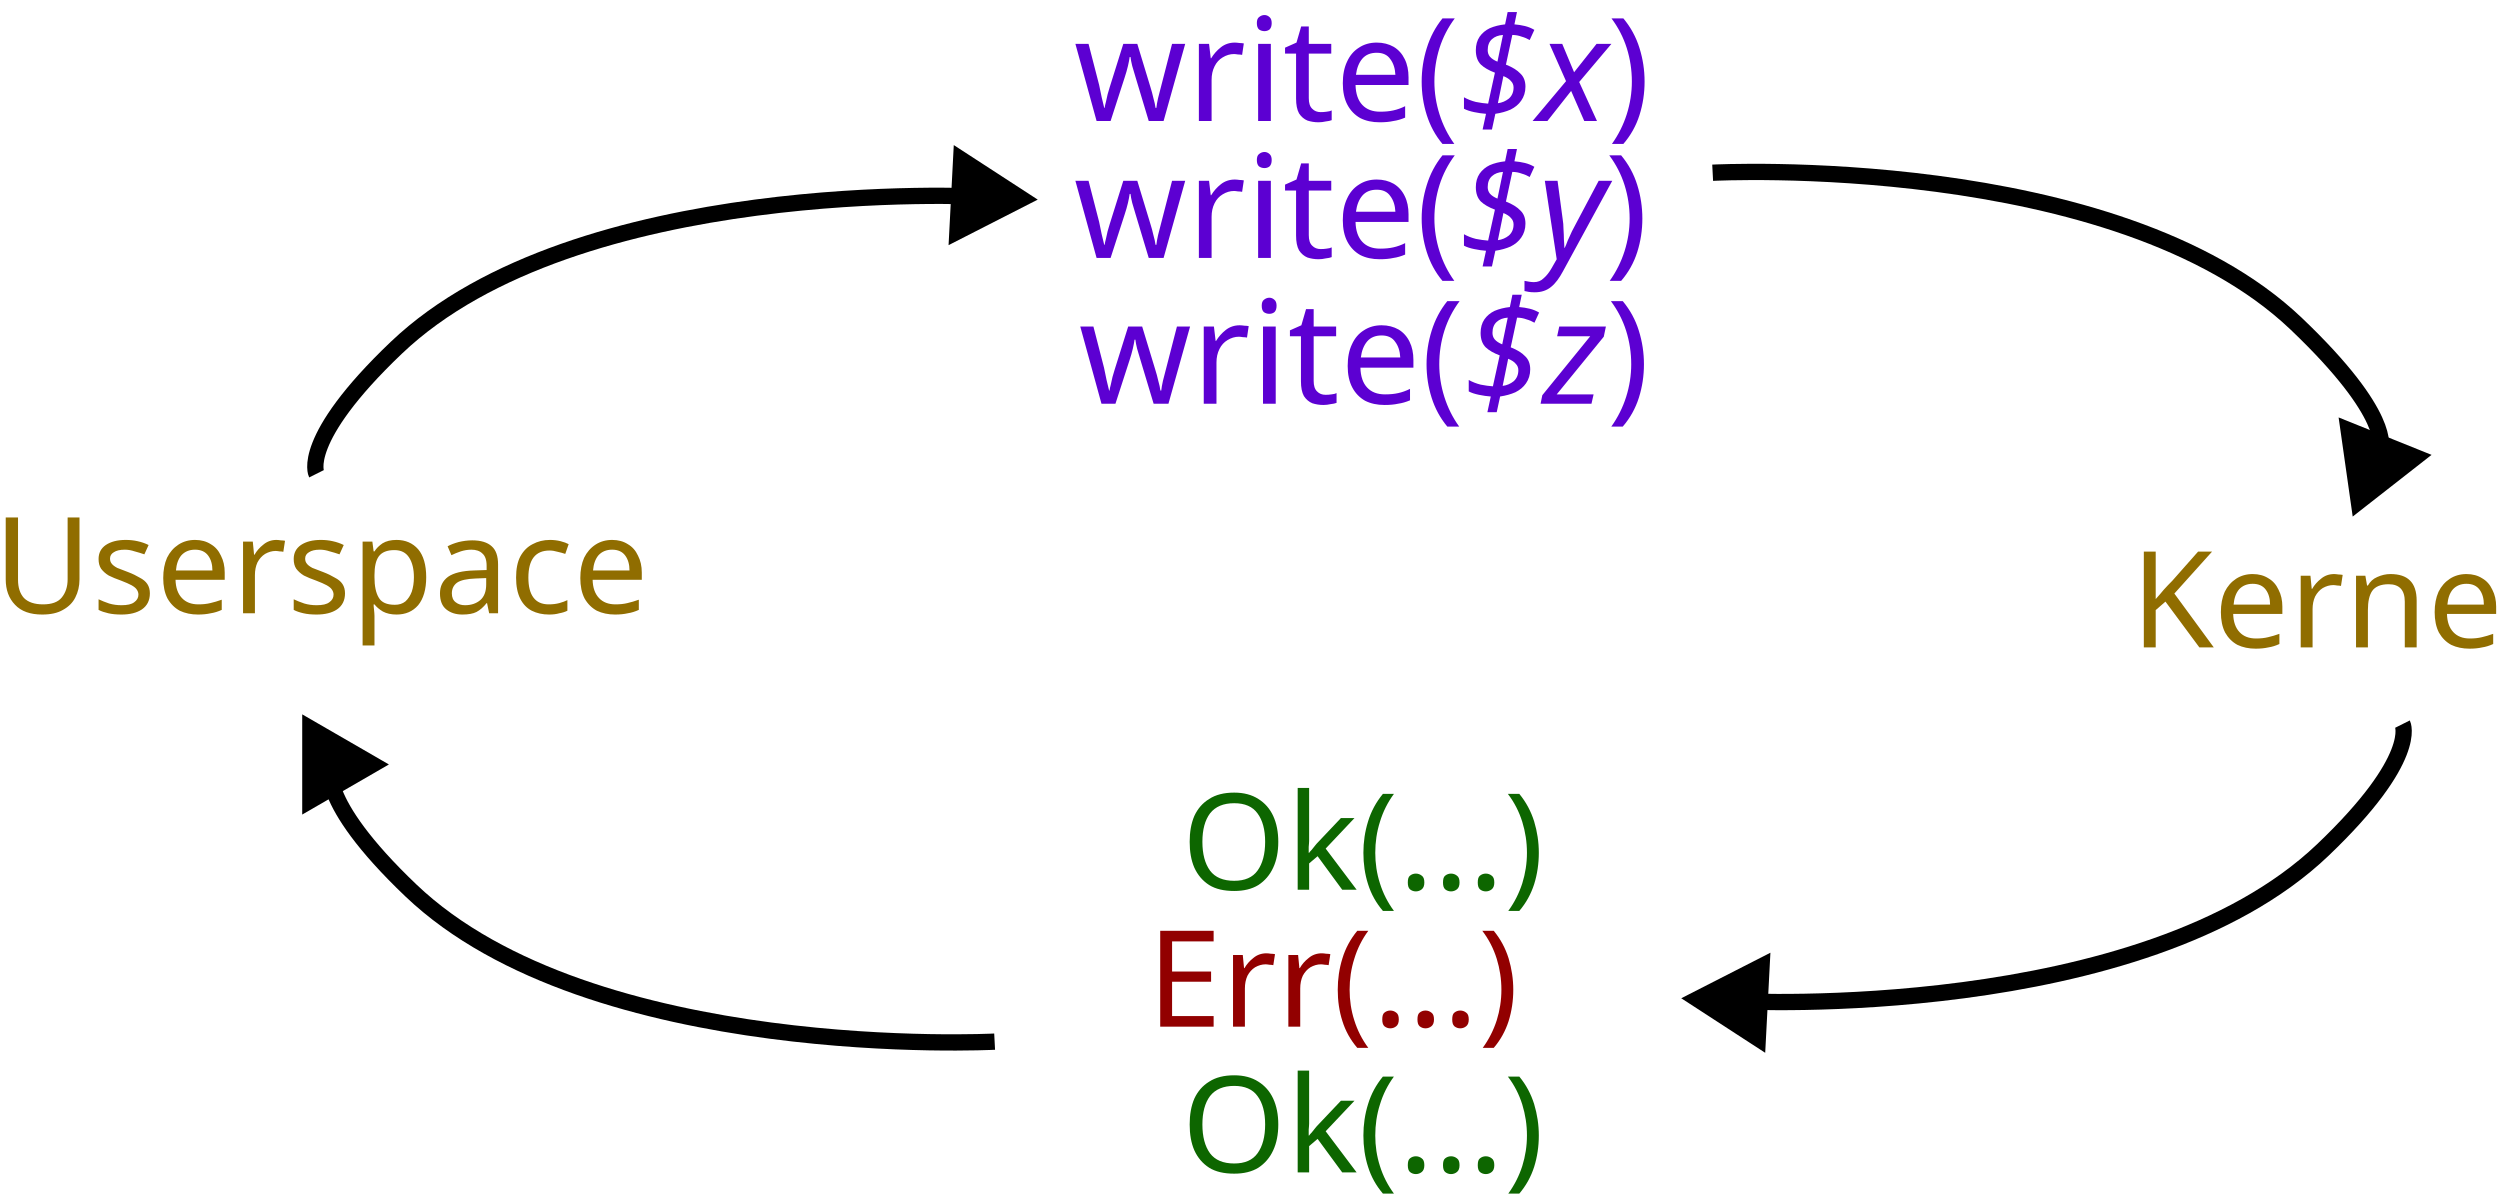
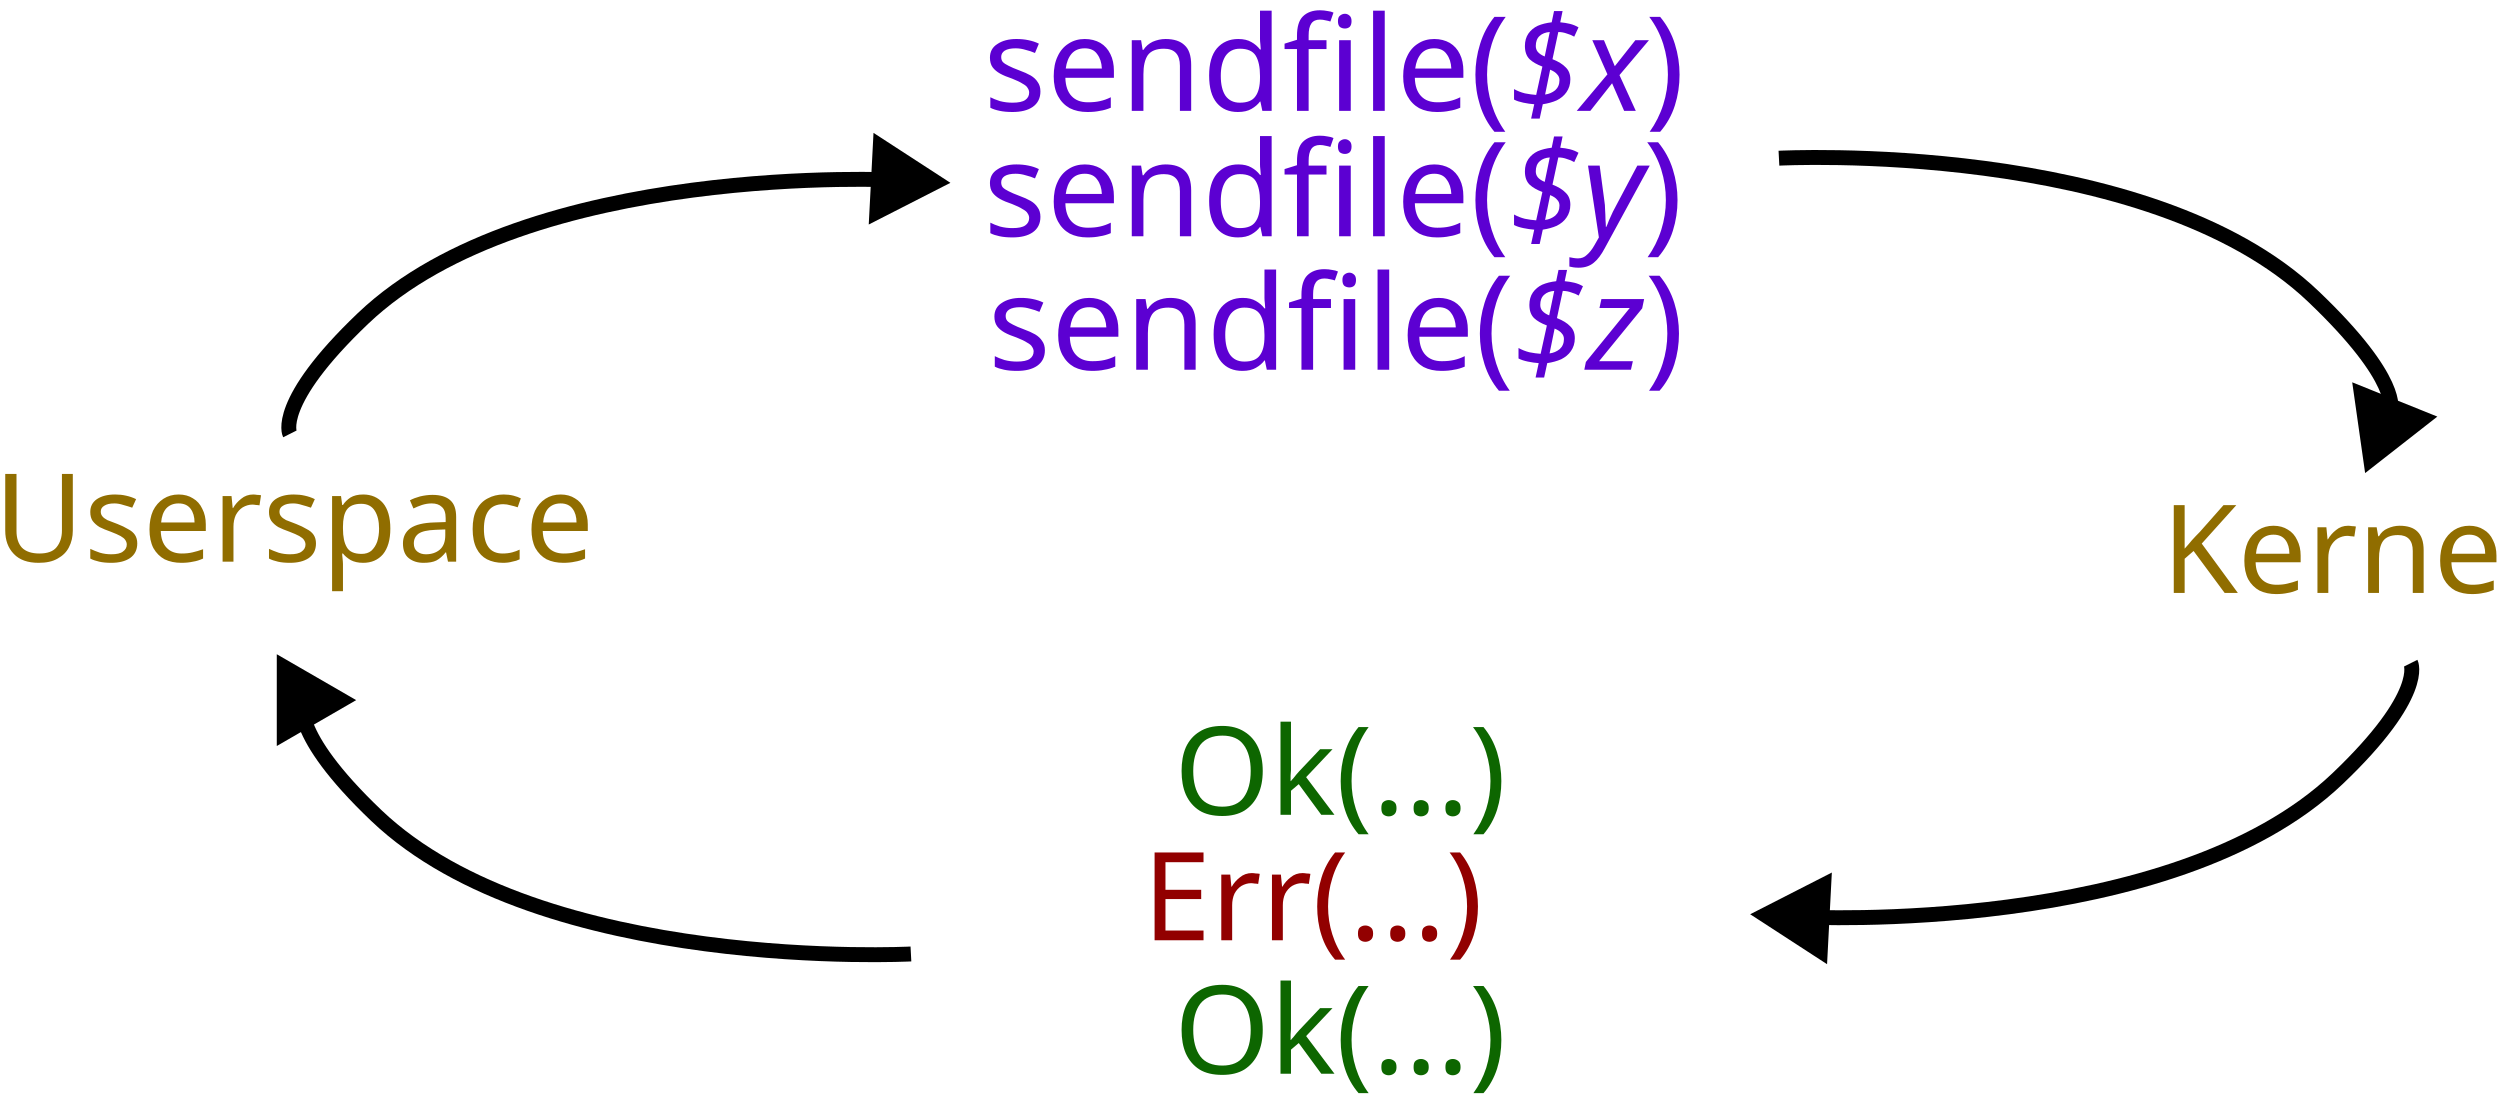
- <svg xmlns="http://www.w3.org/2000/svg" width="92.134mm" height="44mm" viewBox="0 0 92.134 44" version="1.1" id="svg1">
+ <svg xmlns="http://www.w3.org/2000/svg" width="100.6mm" height="44mm" viewBox="0 0 100.6 44" version="1.1" id="svg1">
  <defs id="defs1">
+     <marker style="overflow:visible" id="Triangle" refX="0" refY="0" orient="auto-start-reverse" markerWidth="1" markerHeight="1" viewBox="0 0 1 1" preserveAspectRatio="xMidYMid">
+       <path transform="scale(0.5)" style="fill:context-stroke;fill-rule:evenodd;stroke:context-stroke;stroke-width:1pt" d="M 5.77,0 -2.88,5 V -5 Z" id="path135" />
+     </marker>
+     <marker style="overflow:visible" id="Triangle-0-0" refX="0" refY="0" orient="0" markerWidth="1" markerHeight="1" viewBox="0 0 1 1" preserveAspectRatio="xMidYMid">
+       <path style="fill:context-stroke;fill-rule:evenodd;stroke:context-stroke;stroke-width:0.5pt" d="M 2.885,0 -1.44,2.5 v -5 z" id="path135-6-6" />
+     </marker>
+     <marker style="overflow:visible" id="Triangle-0-0-0" refX="0" refY="0" orient="auto-start-reverse" markerWidth="1" markerHeight="1" viewBox="0 0 1 1" preserveAspectRatio="xMidYMid">
+       <path transform="scale(0.5)" style="fill:context-stroke;fill-rule:evenodd;stroke:context-stroke;stroke-width:1pt" d="M 5.77,0 -2.88,5 V -5 Z" id="path135-6-6-9" />
+     </marker>
+     <marker style="overflow:visible" id="Triangle-0-0-5" refX="-1" refY="0" orient="auto" markerWidth="1" markerHeight="1" viewBox="0 0 1 1" preserveAspectRatio="xMidYMid">
+       <path style="fill:context-stroke;fill-rule:evenodd;stroke:context-stroke;stroke-width:0.5pt" d="M 2.885,0 -1.44,2.5 v -5 z" id="path135-6-6-97" />
+     </marker>
    <marker style="overflow:visible" id="Triangle-6" refX="0" refY="0" orient="auto-start-reverse" markerWidth="1" markerHeight="1" viewBox="0 0 1 1" preserveAspectRatio="xMidYMid">
      <path transform="scale(0.5)" style="fill:context-stroke;fill-rule:evenodd;stroke:context-stroke;stroke-width:1pt" d="M 5.77,0 -2.88,5 V -5 Z" id="path135-3" />
    </marker>
    <marker style="overflow:visible" id="Triangle-0-0-9" refX="0" refY="0" orient="0" markerWidth="1" markerHeight="1" viewBox="0 0 1 1" preserveAspectRatio="xMidYMid">
      <path style="fill:context-stroke;fill-rule:evenodd;stroke:context-stroke;stroke-width:0.5pt" d="M 2.885,0 -1.44,2.5 v -5 z" id="path135-6-6-4" />
    </marker>
    <marker style="overflow:visible" id="Triangle-0-0-5-8" refX="-1" refY="0" orient="auto" markerWidth="1" markerHeight="1" viewBox="0 0 1 1" preserveAspectRatio="xMidYMid">
      <path style="fill:context-stroke;fill-rule:evenodd;stroke:context-stroke;stroke-width:0.5pt" d="M 2.885,0 -1.44,2.5 v -5 z" id="path135-6-6-97-1" />
    </marker>
    <marker style="overflow:visible" id="Triangle-0-0-0-2" refX="0" refY="0" orient="auto-start-reverse" markerWidth="1" markerHeight="1" viewBox="0 0 1 1" preserveAspectRatio="xMidYMid">
      <path transform="scale(0.5)" style="fill:context-stroke;fill-rule:evenodd;stroke:context-stroke;stroke-width:1pt" d="M 5.77,0 -2.88,5 V -5 Z" id="path135-6-6-9-9" />
    </marker>
+     <marker style="overflow:visible" id="Triangle-0" refX="0" refY="0" orient="auto-start-reverse" markerWidth="1" markerHeight="1" viewBox="0 0 1 1" preserveAspectRatio="xMidYMid">
+       <path transform="scale(0.5)" style="fill:context-stroke;fill-rule:evenodd;stroke:context-stroke;stroke-width:1pt" d="M 5.77,0 -2.88,5 V -5 Z" id="path135-9" />
+     </marker>
+     <marker style="overflow:visible" id="Triangle-0-0-2" refX="0" refY="0" orient="0" markerWidth="1" markerHeight="1" viewBox="0 0 1 1" preserveAspectRatio="xMidYMid">
+       <path style="fill:context-stroke;fill-rule:evenodd;stroke:context-stroke;stroke-width:0.5pt" d="M 2.885,0 -1.44,2.5 v -5 z" id="path135-6-6-5" />
+     </marker>
+     <marker style="overflow:visible" id="Triangle-0-0-5-4" refX="-1" refY="0" orient="auto" markerWidth="1" markerHeight="1" viewBox="0 0 1 1" preserveAspectRatio="xMidYMid">
+       <path style="fill:context-stroke;fill-rule:evenodd;stroke:context-stroke;stroke-width:0.5pt" d="M 2.885,0 -1.44,2.5 v -5 z" id="path135-6-6-97-0" />
+     </marker>
+     <marker style="overflow:visible" id="Triangle-0-0-0-5" refX="0" refY="0" orient="auto-start-reverse" markerWidth="1" markerHeight="1" viewBox="0 0 1 1" preserveAspectRatio="xMidYMid">
+       <path transform="scale(0.5)" style="fill:context-stroke;fill-rule:evenodd;stroke:context-stroke;stroke-width:1pt" d="M 5.77,0 -2.88,5 V -5 Z" id="path135-6-6-9-94" />
+     </marker>
+     <marker style="overflow:visible" id="Triangle-0-9" refX="0" refY="0" orient="auto-start-reverse" markerWidth="1" markerHeight="1" viewBox="0 0 1 1" preserveAspectRatio="xMidYMid">
+       <path transform="scale(0.5)" style="fill:context-stroke;fill-rule:evenodd;stroke:context-stroke;stroke-width:1pt" d="M 5.77,0 -2.88,5 V -5 Z" id="path135-9-8" />
+     </marker>
+     <marker style="overflow:visible" id="Triangle-0-0-2-7" refX="0" refY="0" orient="0" markerWidth="1" markerHeight="1" viewBox="0 0 1 1" preserveAspectRatio="xMidYMid">
+       <path style="fill:context-stroke;fill-rule:evenodd;stroke:context-stroke;stroke-width:0.5pt" d="M 2.885,0 -1.44,2.5 v -5 z" id="path135-6-6-5-2" />
+     </marker>
+     <marker style="overflow:visible" id="Triangle-0-0-5-4-8" refX="-1" refY="0" orient="auto" markerWidth="1" markerHeight="1" viewBox="0 0 1 1" preserveAspectRatio="xMidYMid">
+       <path style="fill:context-stroke;fill-rule:evenodd;stroke:context-stroke;stroke-width:0.5pt" d="M 2.885,0 -1.44,2.5 v -5 z" id="path135-6-6-97-0-2" />
+     </marker>
+     <marker style="overflow:visible" id="Triangle-0-0-0-5-9" refX="0" refY="0" orient="auto-start-reverse" markerWidth="1" markerHeight="1" viewBox="0 0 1 1" preserveAspectRatio="xMidYMid">
+       <path transform="scale(0.5)" style="fill:context-stroke;fill-rule:evenodd;stroke:context-stroke;stroke-width:1pt" d="M 5.77,0 -2.88,5 V -5 Z" id="path135-6-6-9-94-9" />
+     </marker>
  </defs>
  <g id="layer1" transform="translate(-47.7304,-174.43)">
-     <g id="g12">
-       <g id="g6-8" style="fill:#5c00d2;fill-opacity:1" transform="translate(42.48364,136.9487)">
-         <text xml:space="preserve" style="font-size:5.292px;text-align:start;writing-mode:lr-tb;direction:ltr;text-anchor:start;fill:#5c00d2;fill-opacity:1;stroke:none;stroke-width:0.6" x="44.818" y="41.942" id="text1-5">
-           <tspan id="tspan1-09" style="font-style:normal;font-variant:normal;font-weight:normal;font-stretch:normal;font-size:5.292px;font-family:Iosevka;-inkscape-font-specification:Iosevka;fill:#5c00d2;fill-opacity:1;stroke:none;stroke-width:0.6" x="44.818" y="41.942">write(<tspan style="font-style:italic;fill:#5c00d2;fill-opacity:1" id="tspan4-6">$x</tspan>)</tspan>
-         </text>
-         <text xml:space="preserve" style="font-size:5.292px;text-align:start;writing-mode:lr-tb;direction:ltr;text-anchor:start;fill:#5c00d2;fill-opacity:1;stroke:none;stroke-width:0.6" x="44.818" y="46.99" id="text1-3-3">
-           <tspan style="font-style:normal;font-variant:normal;font-weight:normal;font-stretch:normal;font-size:5.292px;font-family:Iosevka;-inkscape-font-specification:Iosevka;fill:#5c00d2;fill-opacity:1;stroke:none;stroke-width:0.6" x="44.818" y="46.99" id="tspan3-8">write(<tspan style="font-style:italic;fill:#5c00d2;fill-opacity:1" id="tspan5-5">$y</tspan>)</tspan>
-         </text>
-         <text xml:space="preserve" style="font-size:5.292px;text-align:start;writing-mode:lr-tb;direction:ltr;text-anchor:start;fill:#5c00d2;fill-opacity:1;stroke:none;stroke-width:0.6" x="44.995" y="52.36" id="text1-7-6">
-           <tspan id="tspan1-0-1" style="font-style:normal;font-variant:normal;font-weight:normal;font-stretch:normal;font-size:5.292px;font-family:Iosevka;-inkscape-font-specification:Iosevka;fill:#5c00d2;fill-opacity:1;stroke:none;stroke-width:0.6" x="44.995" y="52.36">write(<tspan style="font-style:italic;fill:#5c00d2;fill-opacity:1" id="tspan6-1">$z</tspan>)</tspan>
+     <g id="g6" style="fill:#5c00d2;fill-opacity:1" transform="translate(44.04382,12.58474)">
+       <text xml:space="preserve" style="font-size:5.292px;text-align:start;writing-mode:lr-tb;direction:ltr;text-anchor:start;fill:#5c00d2;fill-opacity:1;stroke:none;stroke-width:0.6" x="44.818" y="46.99" id="text1-3">
+         <tspan style="font-style:normal;font-variant:normal;font-weight:normal;font-stretch:normal;font-size:5.292px;font-family:Iosevka;-inkscape-font-specification:Iosevka;fill:#5c00d2;fill-opacity:1;stroke:none;stroke-width:0.6" x="44.818" y="46.99" id="tspan3">sendfile(<tspan style="font-style:italic;fill:#5c00d2;fill-opacity:1" id="tspan5">$y</tspan>)</tspan>
+       </text>
+     </g>
+     <g id="g7" transform="translate(3.793843,22.89385)">
+       <text xml:space="preserve" style="font-size:4.939px;text-align:start;writing-mode:lr-tb;direction:ltr;text-anchor:start;fill:#920000;fill-opacity:1;stroke:none;stroke-width:0.6" x="91.475" y="65.006" id="text1-3-7">
+         <tspan style="font-style:normal;font-variant:normal;font-weight:normal;font-stretch:normal;font-size:4.939px;font-family:Iosevka;-inkscape-font-specification:Iosevka;fill:#920000;fill-opacity:1;stroke:none;stroke-width:0.6" x="91.475" y="65.006" id="tspan3-44">Err(…)</tspan>
+       </text>
+     </g>
+     <text xml:space="preserve" style="font-style:normal;font-variant:normal;font-weight:normal;font-stretch:normal;font-size:4.939px;font-family:Andika;-inkscape-font-specification:Andika;text-align:start;writing-mode:lr-tb;direction:ltr;text-anchor:start;fill:#5c00d2;fill-opacity:1;stroke:none;stroke-width:0.6" x="136.279" y="73.923" id="text7">
+       <tspan id="tspan7" style="font-style:normal;font-variant:normal;font-weight:normal;font-stretch:normal;font-family:Excalifont;-inkscape-font-specification:Excalifont;fill:#906d00;fill-opacity:1;stroke-width:0.6" x="136.279" y="73.923">Kernel</tspan>
+     </text>
+     <text xml:space="preserve" style="font-style:normal;font-variant:normal;font-weight:normal;font-stretch:normal;font-size:4.939px;font-family:Andika;-inkscape-font-specification:Andika;text-align:start;writing-mode:lr-tb;direction:ltr;text-anchor:start;fill:#5c00d2;fill-opacity:1;stroke:none;stroke-width:0.6" x="49.063" y="72.668" id="text7-1">
+       <tspan id="tspan7-4" style="font-style:normal;font-variant:normal;font-weight:normal;font-stretch:normal;font-family:Excalifont;-inkscape-font-specification:Excalifont;fill:#906d00;fill-opacity:1;stroke-width:0.6" x="49.063" y="72.668">Userspace</tspan>
+     </text>
+     <path style="fill:none;fill-opacity:1;stroke:#000000;stroke-width:0.6;stroke-opacity:1;marker-end:url(#Triangle)" d="m 60.953,67.527 c 0,0 -0.797,-1.434 2.941,-4.643 5.67,-4.868 21.349,-4.751 21.349,-4.751" id="path8" />
+     <path style="fill:none;fill-opacity:1;stroke:#000000;stroke-width:0.6;stroke-opacity:1;marker-end:url(#Triangle-0-0)" d="m 89.394,86.484 c 0,0 -20.822,0.117 -24.96,-3.602 -3.664,-3.293 -2.941,-4.643 -2.941,-4.643" id="path8-2-9" />
+     <path style="fill:none;fill-opacity:1;stroke:#000000;stroke-width:0.6;stroke-opacity:1;marker-end:url(#Triangle-0-0-5)" d="m 121.805,57.69 c 0,0 15.952,-0.664 20.583,4.313 3.355,3.607 3.095,4.566 3.095,4.566" id="path8-2-9-73" />
+     <path style="fill:none;fill-opacity:1;stroke:#000000;stroke-width:0.6;stroke-opacity:1;marker-end:url(#Triangle-0-0-0)" d="m 146.299,76.751 c 0,0 0.624,1.244 -2.941,4.643 -6.655,6.345 -21.513,5.572 -21.513,5.572" id="path8-2-9-7" />
+     <g id="g8-2" transform="translate(0.08968,57.77133)">
+       <g id="g6-2" style="fill:#5c00d2;fill-opacity:1" transform="translate(43.95414,-4.488275)">
+         <text xml:space="preserve" style="font-size:5.292px;text-align:start;writing-mode:lr-tb;direction:ltr;text-anchor:start;fill:#5c00d2;fill-opacity:1;stroke:none;stroke-width:0.6" x="44.818" y="46.99" id="text1-3-4">
+           <tspan style="font-style:normal;font-variant:normal;font-weight:normal;font-stretch:normal;font-size:5.292px;font-family:Iosevka;-inkscape-font-specification:Iosevka;fill:#5c00d2;fill-opacity:1;stroke:none;stroke-width:0.6" x="44.818" y="46.99" id="tspan3-7">sendfile(<tspan style="font-style:italic;fill:#5c00d2;fill-opacity:1" id="tspan5-7">$z</tspan>)</tspan>
        </text>
      </g>
-       <text xml:space="preserve" style="font-size:4.939px;text-align:start;writing-mode:lr-tb;direction:ltr;text-anchor:start;fill:#0d6600;fill-opacity:1;stroke:none;stroke-width:0.6" x="91.278" y="207.216" id="text1-2-9">
-         <tspan id="tspan1-5-8" style="font-style:normal;font-variant:normal;font-weight:normal;font-stretch:normal;font-size:4.939px;font-family:Iosevka;-inkscape-font-specification:Iosevka;fill:#0d6600;fill-opacity:1;stroke:none;stroke-width:0.6" x="91.278" y="207.216">Ok(…)</tspan>
+     </g>
+     <text xml:space="preserve" style="font-style:normal;font-variant:normal;font-weight:normal;font-stretch:normal;font-size:4.939px;font-family:Andika;-inkscape-font-specification:Andika;text-align:start;writing-mode:lr-tb;direction:ltr;text-anchor:start;fill:#5c00d2;fill-opacity:1;stroke:none;stroke-width:0.6" x="136.279" y="114.621" id="text7-2">
+       <tspan id="tspan7-8" style="font-style:normal;font-variant:normal;font-weight:normal;font-stretch:normal;font-family:Excalifont;-inkscape-font-specification:Excalifont;fill:#906d00;fill-opacity:1;stroke-width:0.6" x="136.279" y="114.621">Kernel</tspan>
+     </text>
+     <text xml:space="preserve" style="font-style:normal;font-variant:normal;font-weight:normal;font-stretch:normal;font-size:4.939px;font-family:Andika;-inkscape-font-specification:Andika;text-align:start;writing-mode:lr-tb;direction:ltr;text-anchor:start;fill:#5c00d2;fill-opacity:1;stroke:none;stroke-width:0.6" x="49.063" y="113.367" id="text7-1-9">
+       <tspan id="tspan7-4-3" style="font-style:normal;font-variant:normal;font-weight:normal;font-stretch:normal;font-family:Excalifont;-inkscape-font-specification:Excalifont;fill:#906d00;fill-opacity:1;stroke-width:0.6" x="49.063" y="113.367">Userspace</tspan>
+     </text>
+     <path style="fill:none;fill-opacity:1;stroke:#000000;stroke-width:0.6;stroke-opacity:1;marker-end:url(#Triangle-0)" d="m 60.953,108.226 c 0,0 -0.797,-1.434 2.941,-4.643 5.67,-4.868 21.349,-4.751 21.349,-4.751" id="path8-6" />
+     <path style="fill:none;fill-opacity:1;stroke:#000000;stroke-width:0.6;stroke-opacity:1;marker-end:url(#Triangle-0-0-2)" d="m 90.707,127.182 c 0,0 -22.135,0.117 -26.273,-3.602 -3.664,-3.293 -2.941,-4.643 -2.941,-4.643" id="path8-2-9-8" />
+     <path style="fill:none;fill-opacity:1;stroke:#000000;stroke-width:0.6;stroke-opacity:1;marker-end:url(#Triangle-0-0-5-4)" d="m 121.805,98.389 c 0,0 15.952,-0.664 20.583,4.313 3.355,3.607 3.095,4.566 3.095,4.566" id="path8-2-9-73-0" />
+     <path style="fill:none;fill-opacity:1;stroke:#000000;stroke-width:0.6;stroke-opacity:1;marker-end:url(#Triangle-0-0-0-5)" d="m 146.299,117.449 c 0,0 0.624,1.244 -2.941,4.643 -6.655,6.345 -21.513,5.572 -21.513,5.572" id="path8-2-9-7-2" />
+     <text xml:space="preserve" style="font-size:4.939px;text-align:start;writing-mode:lr-tb;direction:ltr;text-anchor:start;fill:#0d6600;fill-opacity:1;stroke:none;stroke-width:0.6" x="97.689" y="128.678" id="text1-2-9-1">
+       <tspan id="tspan1-5-8-0" style="font-style:normal;font-variant:normal;font-weight:normal;font-stretch:normal;font-size:4.939px;font-family:Iosevka;-inkscape-font-specification:Iosevka;fill:#0d6600;fill-opacity:1;stroke:none;stroke-width:0.6" x="97.689" y="128.678">Ok(…)</tspan>
+     </text>
+     <g id="g6-2-6" style="fill:#5c00d2;fill-opacity:1" transform="translate(34.29343,-63.865)" />
+     <text xml:space="preserve" style="font-size:5.292px;text-align:start;writing-mode:lr-tb;direction:ltr;text-anchor:start;fill:#5c00d2;fill-opacity:1;stroke:none;stroke-width:0.6" x="88.861" y="18.876" id="text1-3-4-1">
+       <tspan style="font-style:normal;font-variant:normal;font-weight:normal;font-stretch:normal;font-size:5.292px;font-family:Iosevka;-inkscape-font-specification:Iosevka;fill:#5c00d2;fill-opacity:1;stroke:none;stroke-width:0.6" x="88.861" y="18.876" id="tspan3-7-3">sendfile(<tspan style="font-style:italic;fill:#5c00d2;fill-opacity:1" id="tspan5-7-2">$x</tspan>)</tspan>
+     </text>
+     <text xml:space="preserve" style="font-style:normal;font-variant:normal;font-weight:normal;font-stretch:normal;font-size:4.939px;font-family:Andika;-inkscape-font-specification:Andika;text-align:start;writing-mode:lr-tb;direction:ltr;text-anchor:start;fill:#5c00d2;fill-opacity:1;stroke:none;stroke-width:0.6" x="136.279" y="33.224" id="text7-2-1">
+       <tspan id="tspan7-8-5" style="font-style:normal;font-variant:normal;font-weight:normal;font-stretch:normal;font-family:Excalifont;-inkscape-font-specification:Excalifont;fill:#906d00;fill-opacity:1;stroke-width:0.6" x="136.279" y="33.224">Kernel</tspan>
+     </text>
+     <text xml:space="preserve" style="font-style:normal;font-variant:normal;font-weight:normal;font-stretch:normal;font-size:4.939px;font-family:Andika;-inkscape-font-specification:Andika;text-align:start;writing-mode:lr-tb;direction:ltr;text-anchor:start;fill:#5c00d2;fill-opacity:1;stroke:none;stroke-width:0.6" x="49.063" y="31.97" id="text7-1-9-9">
+       <tspan id="tspan7-4-3-9" style="font-style:normal;font-variant:normal;font-weight:normal;font-stretch:normal;font-family:Excalifont;-inkscape-font-specification:Excalifont;fill:#906d00;fill-opacity:1;stroke-width:0.6" x="49.063" y="31.97">Userspace</tspan>
+     </text>
+     <path style="fill:none;fill-opacity:1;stroke:#000000;stroke-width:0.6;stroke-opacity:1;marker-end:url(#Triangle-0-9)" d="m 60.953,26.829 c 0,0 -0.797,-1.434 2.941,-4.643 5.67,-4.868 21.349,-4.751 21.349,-4.751" id="path8-6-1" />
+     <path style="fill:none;fill-opacity:1;stroke:#000000;stroke-width:0.6;stroke-opacity:1;marker-end:url(#Triangle-0-0-2-7)" d="m 90.707,45.786 c 0,0 -22.135,0.117 -26.273,-3.602 -3.664,-3.293 -2.941,-4.643 -2.941,-4.643" id="path8-2-9-8-4" />
+     <path style="fill:none;fill-opacity:1;stroke:#000000;stroke-width:0.6;stroke-opacity:1;marker-end:url(#Triangle-0-0-5-4-8)" d="m 121.805,16.992 c 0,0 15.952,-0.664 20.583,4.313 3.355,3.607 3.095,4.566 3.095,4.566" id="path8-2-9-73-0-9" />
+     <path style="fill:none;fill-opacity:1;stroke:#000000;stroke-width:0.6;stroke-opacity:1;marker-end:url(#Triangle-0-0-0-5-9)" d="m 146.299,36.052 c 0,0 0.624,1.244 -2.941,4.643 -6.655,6.345 -21.513,5.572 -21.513,5.572" id="path8-2-9-7-2-1" />
+     <text xml:space="preserve" style="font-size:4.939px;text-align:start;writing-mode:lr-tb;direction:ltr;text-anchor:start;fill:#0d6600;fill-opacity:1;stroke:none;stroke-width:0.6" x="97.689" y="47.281" id="text1-2-9-1-0">
+       <tspan id="tspan1-5-8-0-7" style="font-style:normal;font-variant:normal;font-weight:normal;font-stretch:normal;font-size:4.939px;font-family:Iosevka;-inkscape-font-specification:Iosevka;fill:#0d6600;fill-opacity:1;stroke:none;stroke-width:0.6" x="97.689" y="47.281">Ok(…)</tspan>
+     </text>
+     <g id="g6-8" style="fill:#5c00d2;fill-opacity:1" transform="translate(42.48364,136.9487)">
+       <text xml:space="preserve" style="font-size:5.292px;text-align:start;writing-mode:lr-tb;direction:ltr;text-anchor:start;fill:#5c00d2;fill-opacity:1;stroke:none;stroke-width:0.6" x="44.818" y="41.942" id="text1-5">
+         <tspan id="tspan1-09" style="font-style:normal;font-variant:normal;font-weight:normal;font-stretch:normal;font-size:5.292px;font-family:Iosevka;-inkscape-font-specification:Iosevka;fill:#5c00d2;fill-opacity:1;stroke:none;stroke-width:0.6" x="44.818" y="41.942">sendfile(<tspan style="font-style:italic;fill:#5c00d2;fill-opacity:1" id="tspan4-6">$x</tspan>)</tspan>
      </text>
-       <text xml:space="preserve" style="font-size:4.939px;text-align:start;writing-mode:lr-tb;direction:ltr;text-anchor:start;fill:#920000;fill-opacity:1;stroke:none;stroke-width:0.6" x="90.004" y="212.264" id="text1-3-7-4">
-         <tspan style="font-style:normal;font-variant:normal;font-weight:normal;font-stretch:normal;font-size:4.939px;font-family:Iosevka;-inkscape-font-specification:Iosevka;fill:#920000;fill-opacity:1;stroke:none;stroke-width:0.6" x="90.004" y="212.264" id="tspan3-44-8">Err(…)</tspan>
+       <text xml:space="preserve" style="font-size:5.292px;text-align:start;writing-mode:lr-tb;direction:ltr;text-anchor:start;fill:#5c00d2;fill-opacity:1;stroke:none;stroke-width:0.6" x="44.818" y="46.99" id="text1-3-3">
+         <tspan style="font-style:normal;font-variant:normal;font-weight:normal;font-stretch:normal;font-size:5.292px;font-family:Iosevka;-inkscape-font-specification:Iosevka;fill:#5c00d2;fill-opacity:1;stroke:none;stroke-width:0.6" x="44.818" y="46.99" id="tspan3-8">sendfile(<tspan style="font-style:italic;fill:#5c00d2;fill-opacity:1" id="tspan5-5">$y</tspan>)</tspan>
      </text>
-       <text xml:space="preserve" style="font-size:4.939px;text-align:start;writing-mode:lr-tb;direction:ltr;text-anchor:start;fill:#0d6600;fill-opacity:1;stroke:none;stroke-width:0.6" x="91.278" y="217.634" id="text1-7-0-1">
-         <tspan id="tspan1-0-7-0" style="font-style:normal;font-variant:normal;font-weight:normal;font-stretch:normal;font-size:4.939px;font-family:Iosevka;-inkscape-font-specification:Iosevka;fill:#0d6600;fill-opacity:1;stroke:none;stroke-width:0.6" x="91.278" y="217.634">Ok(…)</tspan>
+       <text xml:space="preserve" style="font-size:5.292px;text-align:start;writing-mode:lr-tb;direction:ltr;text-anchor:start;fill:#5c00d2;fill-opacity:1;stroke:none;stroke-width:0.6" x="44.995" y="52.36" id="text1-7-6">
+         <tspan id="tspan1-0-1" style="font-style:normal;font-variant:normal;font-weight:normal;font-stretch:normal;font-size:5.292px;font-family:Iosevka;-inkscape-font-specification:Iosevka;fill:#5c00d2;fill-opacity:1;stroke:none;stroke-width:0.6" x="44.995" y="52.36">sendfile(<tspan style="font-style:italic;fill:#5c00d2;fill-opacity:1" id="tspan6-1">$z</tspan>)</tspan>
      </text>
-       <text xml:space="preserve" style="font-style:normal;font-variant:normal;font-weight:normal;font-stretch:normal;font-size:4.939px;font-family:Andika;-inkscape-font-specification:Andika;text-align:start;writing-mode:lr-tb;direction:ltr;text-anchor:start;fill:#5c00d2;fill-opacity:1;stroke:none;stroke-width:0.6" x="126.252" y="198.287" id="text7-3">
-         <tspan id="tspan7-0" style="font-style:normal;font-variant:normal;font-weight:normal;font-stretch:normal;font-family:Excalifont;-inkscape-font-specification:Excalifont;fill:#906d00;fill-opacity:1;stroke-width:0.6" x="126.252" y="198.287">Kernel</tspan>
-       </text>
-       <text xml:space="preserve" style="font-style:normal;font-variant:normal;font-weight:normal;font-stretch:normal;font-size:4.939px;font-family:Andika;-inkscape-font-specification:Andika;text-align:start;writing-mode:lr-tb;direction:ltr;text-anchor:start;fill:#5c00d2;fill-opacity:1;stroke:none;stroke-width:0.6" x="47.503" y="197.032" id="text7-1-4">
-         <tspan id="tspan7-4-4" style="font-style:normal;font-variant:normal;font-weight:normal;font-stretch:normal;font-family:Excalifont;-inkscape-font-specification:Excalifont;fill:#906d00;fill-opacity:1;stroke-width:0.6" x="47.503" y="197.032">Userspace</tspan>
-       </text>
-       <path style="fill:none;fill-opacity:1;stroke:#000000;stroke-width:0.6;stroke-opacity:1;marker-end:url(#Triangle-6)" d="m 59.393,191.891 c 0,0 -0.624,-1.244 2.941,-4.643 6.655,-6.345 21.513,-5.572 21.513,-5.572" id="path8-4" />
-       <path style="fill:none;fill-opacity:1;stroke:#000000;stroke-width:0.6;stroke-opacity:1;marker-end:url(#Triangle-0-0-9)" d="m 84.386,212.818 c 0,0 -14.858,0.774 -21.513,-5.572 -3.565,-3.399 -2.941,-4.643 -2.941,-4.643" id="path8-2-9-4" />
-       <path style="fill:none;fill-opacity:1;stroke:#000000;stroke-width:0.6;stroke-opacity:1;marker-end:url(#Triangle-0-0-5-8)" d="m 110.848,180.796 c 0,0 14.858,-0.774 21.513,5.572 3.565,3.399 3.095,4.566 3.095,4.566" id="path8-2-9-73-7" />
-       <path style="fill:none;fill-opacity:1;stroke:#000000;stroke-width:0.6;stroke-opacity:1;marker-end:url(#Triangle-0-0-0-2)" d="m 136.272,201.115 c 0,0 0.624,1.244 -2.941,4.643 -6.655,6.345 -21.513,5.572 -21.513,5.572" id="path8-2-9-7-6" />
    </g>
+     <text xml:space="preserve" style="font-size:4.939px;text-align:start;writing-mode:lr-tb;direction:ltr;text-anchor:start;fill:#0d6600;fill-opacity:1;stroke:none;stroke-width:0.6" x="94.982" y="207.216" id="text1-2-9">
+       <tspan id="tspan1-5-8" style="font-style:normal;font-variant:normal;font-weight:normal;font-stretch:normal;font-size:4.939px;font-family:Iosevka;-inkscape-font-specification:Iosevka;fill:#0d6600;fill-opacity:1;stroke:none;stroke-width:0.6" x="94.982" y="207.216">Ok(…)</tspan>
+     </text>
+     <text xml:space="preserve" style="font-size:4.939px;text-align:start;writing-mode:lr-tb;direction:ltr;text-anchor:start;fill:#920000;fill-opacity:1;stroke:none;stroke-width:0.6" x="93.708" y="212.264" id="text1-3-7-4">
+       <tspan style="font-style:normal;font-variant:normal;font-weight:normal;font-stretch:normal;font-size:4.939px;font-family:Iosevka;-inkscape-font-specification:Iosevka;fill:#920000;fill-opacity:1;stroke:none;stroke-width:0.6" x="93.708" y="212.264" id="tspan3-44-8">Err(…)</tspan>
+     </text>
+     <text xml:space="preserve" style="font-size:4.939px;text-align:start;writing-mode:lr-tb;direction:ltr;text-anchor:start;fill:#0d6600;fill-opacity:1;stroke:none;stroke-width:0.6" x="94.982" y="217.634" id="text1-7-0-1">
+       <tspan id="tspan1-0-7-0" style="font-style:normal;font-variant:normal;font-weight:normal;font-stretch:normal;font-size:4.939px;font-family:Iosevka;-inkscape-font-specification:Iosevka;fill:#0d6600;fill-opacity:1;stroke:none;stroke-width:0.6" x="94.982" y="217.634">Ok(…)</tspan>
+     </text>
+     <text xml:space="preserve" style="font-style:normal;font-variant:normal;font-weight:normal;font-stretch:normal;font-size:4.939px;font-family:Andika;-inkscape-font-specification:Andika;text-align:start;writing-mode:lr-tb;direction:ltr;text-anchor:start;fill:#5c00d2;fill-opacity:1;stroke:none;stroke-width:0.6" x="134.719" y="198.287" id="text7-3">
+       <tspan id="tspan7-0" style="font-style:normal;font-variant:normal;font-weight:normal;font-stretch:normal;font-family:Excalifont;-inkscape-font-specification:Excalifont;fill:#906d00;fill-opacity:1;stroke-width:0.6" x="134.719" y="198.287">Kernel</tspan>
+     </text>
+     <text xml:space="preserve" style="font-style:normal;font-variant:normal;font-weight:normal;font-stretch:normal;font-size:4.939px;font-family:Andika;-inkscape-font-specification:Andika;text-align:start;writing-mode:lr-tb;direction:ltr;text-anchor:start;fill:#5c00d2;fill-opacity:1;stroke:none;stroke-width:0.6" x="47.503" y="197.032" id="text7-1-4">
+       <tspan id="tspan7-4-4" style="font-style:normal;font-variant:normal;font-weight:normal;font-stretch:normal;font-family:Excalifont;-inkscape-font-specification:Excalifont;fill:#906d00;fill-opacity:1;stroke-width:0.6" x="47.503" y="197.032">Userspace</tspan>
+     </text>
+     <path style="fill:none;fill-opacity:1;stroke:#000000;stroke-width:0.6;stroke-opacity:1;marker-end:url(#Triangle-6)" d="m 59.393,191.891 c 0,0 -0.624,-1.244 2.941,-4.643 6.655,-6.345 21.513,-5.572 21.513,-5.572" id="path8-4" />
+     <path style="fill:none;fill-opacity:1;stroke:#000000;stroke-width:0.6;stroke-opacity:1;marker-end:url(#Triangle-0-0-9)" d="m 84.386,212.818 c 0,0 -14.858,0.774 -21.513,-5.572 -3.565,-3.399 -2.941,-4.643 -2.941,-4.643" id="path8-2-9-4" />
+     <path style="fill:none;fill-opacity:1;stroke:#000000;stroke-width:0.6;stroke-opacity:1;marker-end:url(#Triangle-0-0-5-8)" d="m 119.315,180.796 c 0,0 14.858,-0.774 21.513,5.572 3.565,3.399 3.095,4.566 3.095,4.566" id="path8-2-9-73-7" />
+     <path style="fill:none;fill-opacity:1;stroke:#000000;stroke-width:0.6;stroke-opacity:1;marker-end:url(#Triangle-0-0-0-2)" d="m 144.739,201.115 c 0,0 0.624,1.244 -2.941,4.643 -6.655,6.345 -21.513,5.572 -21.513,5.572" id="path8-2-9-7-6" />
  </g>
</svg>
